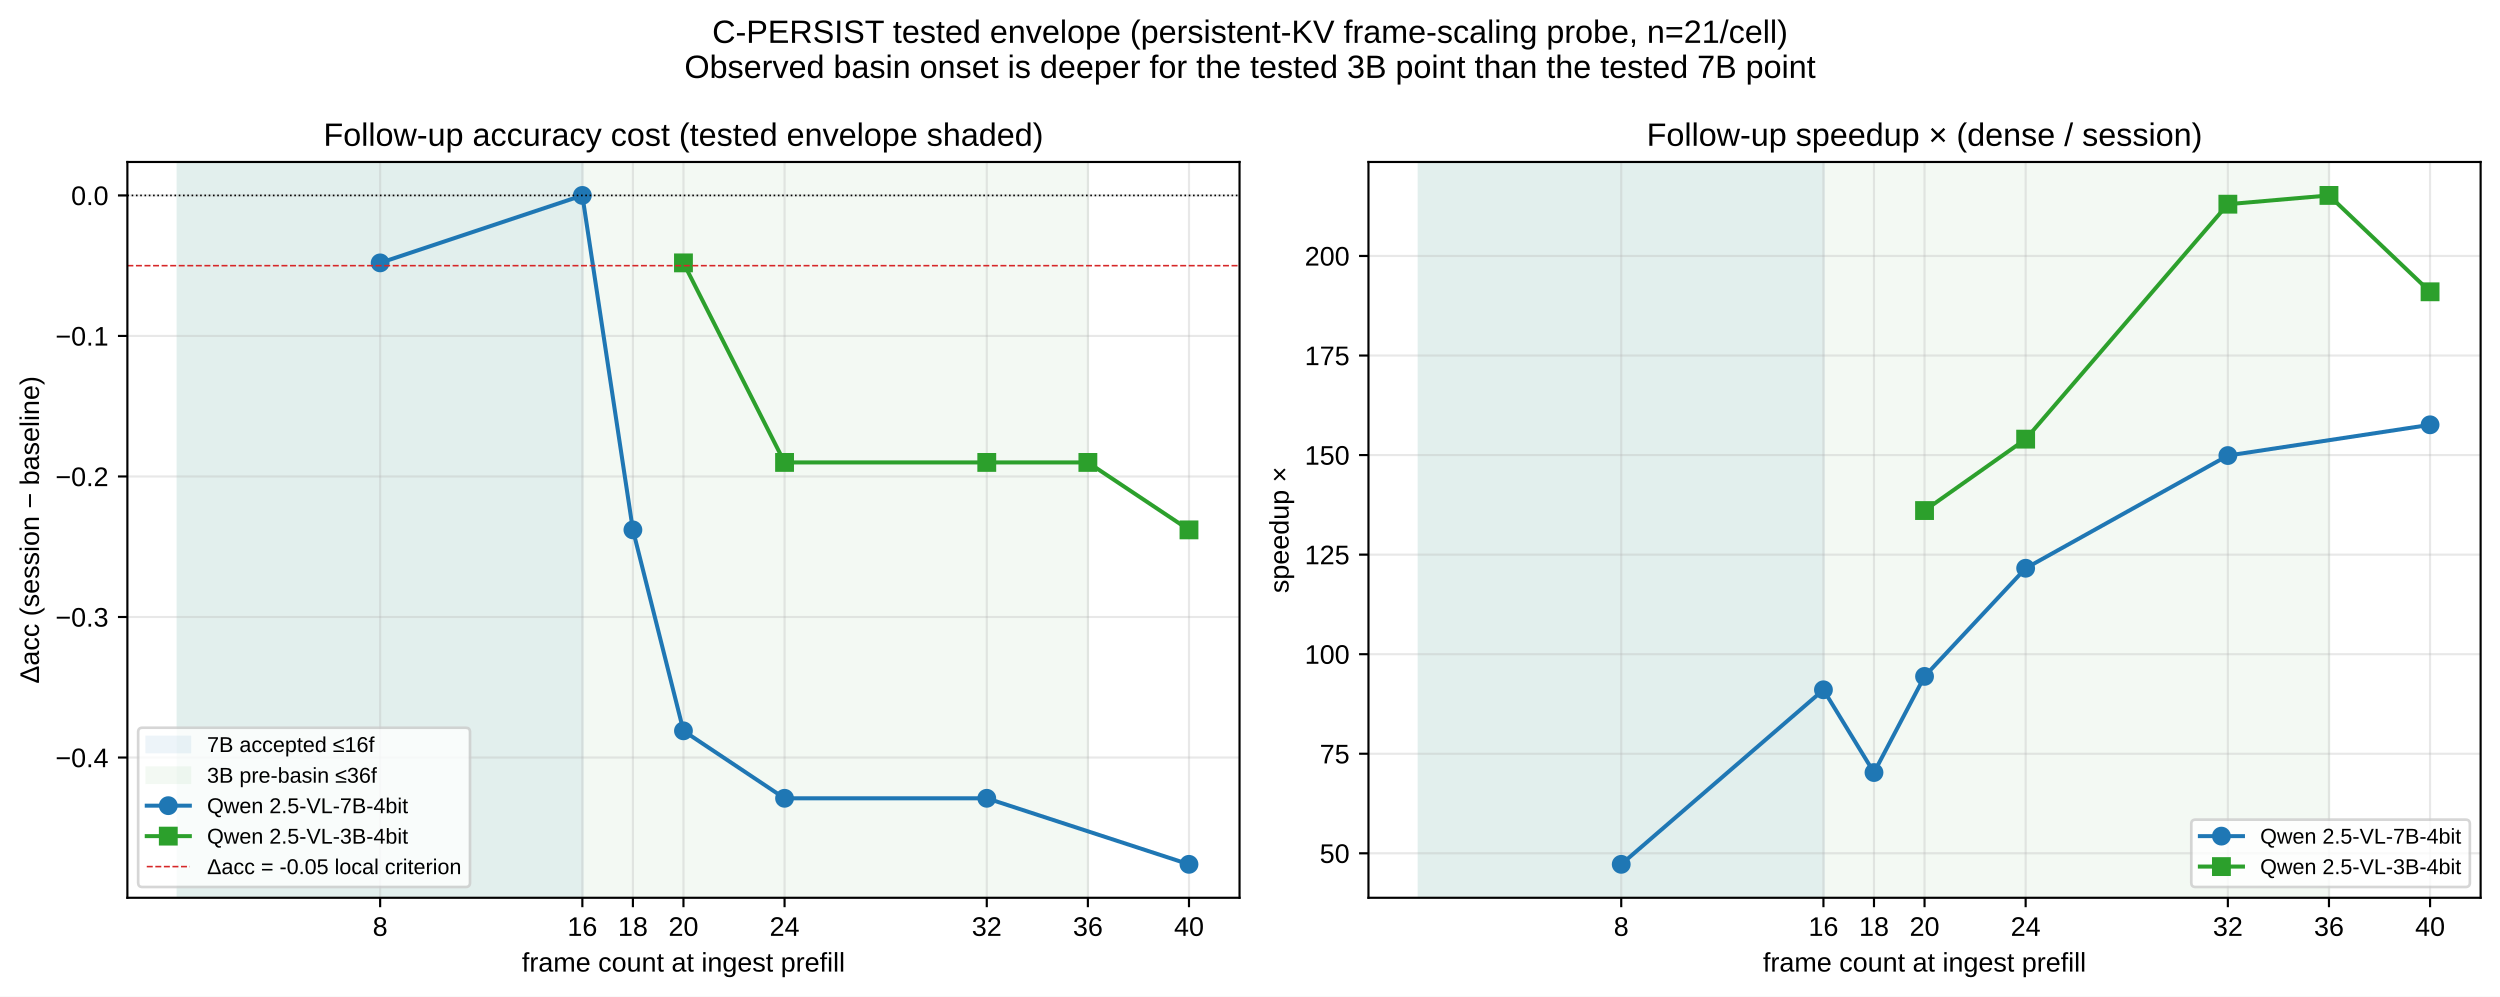
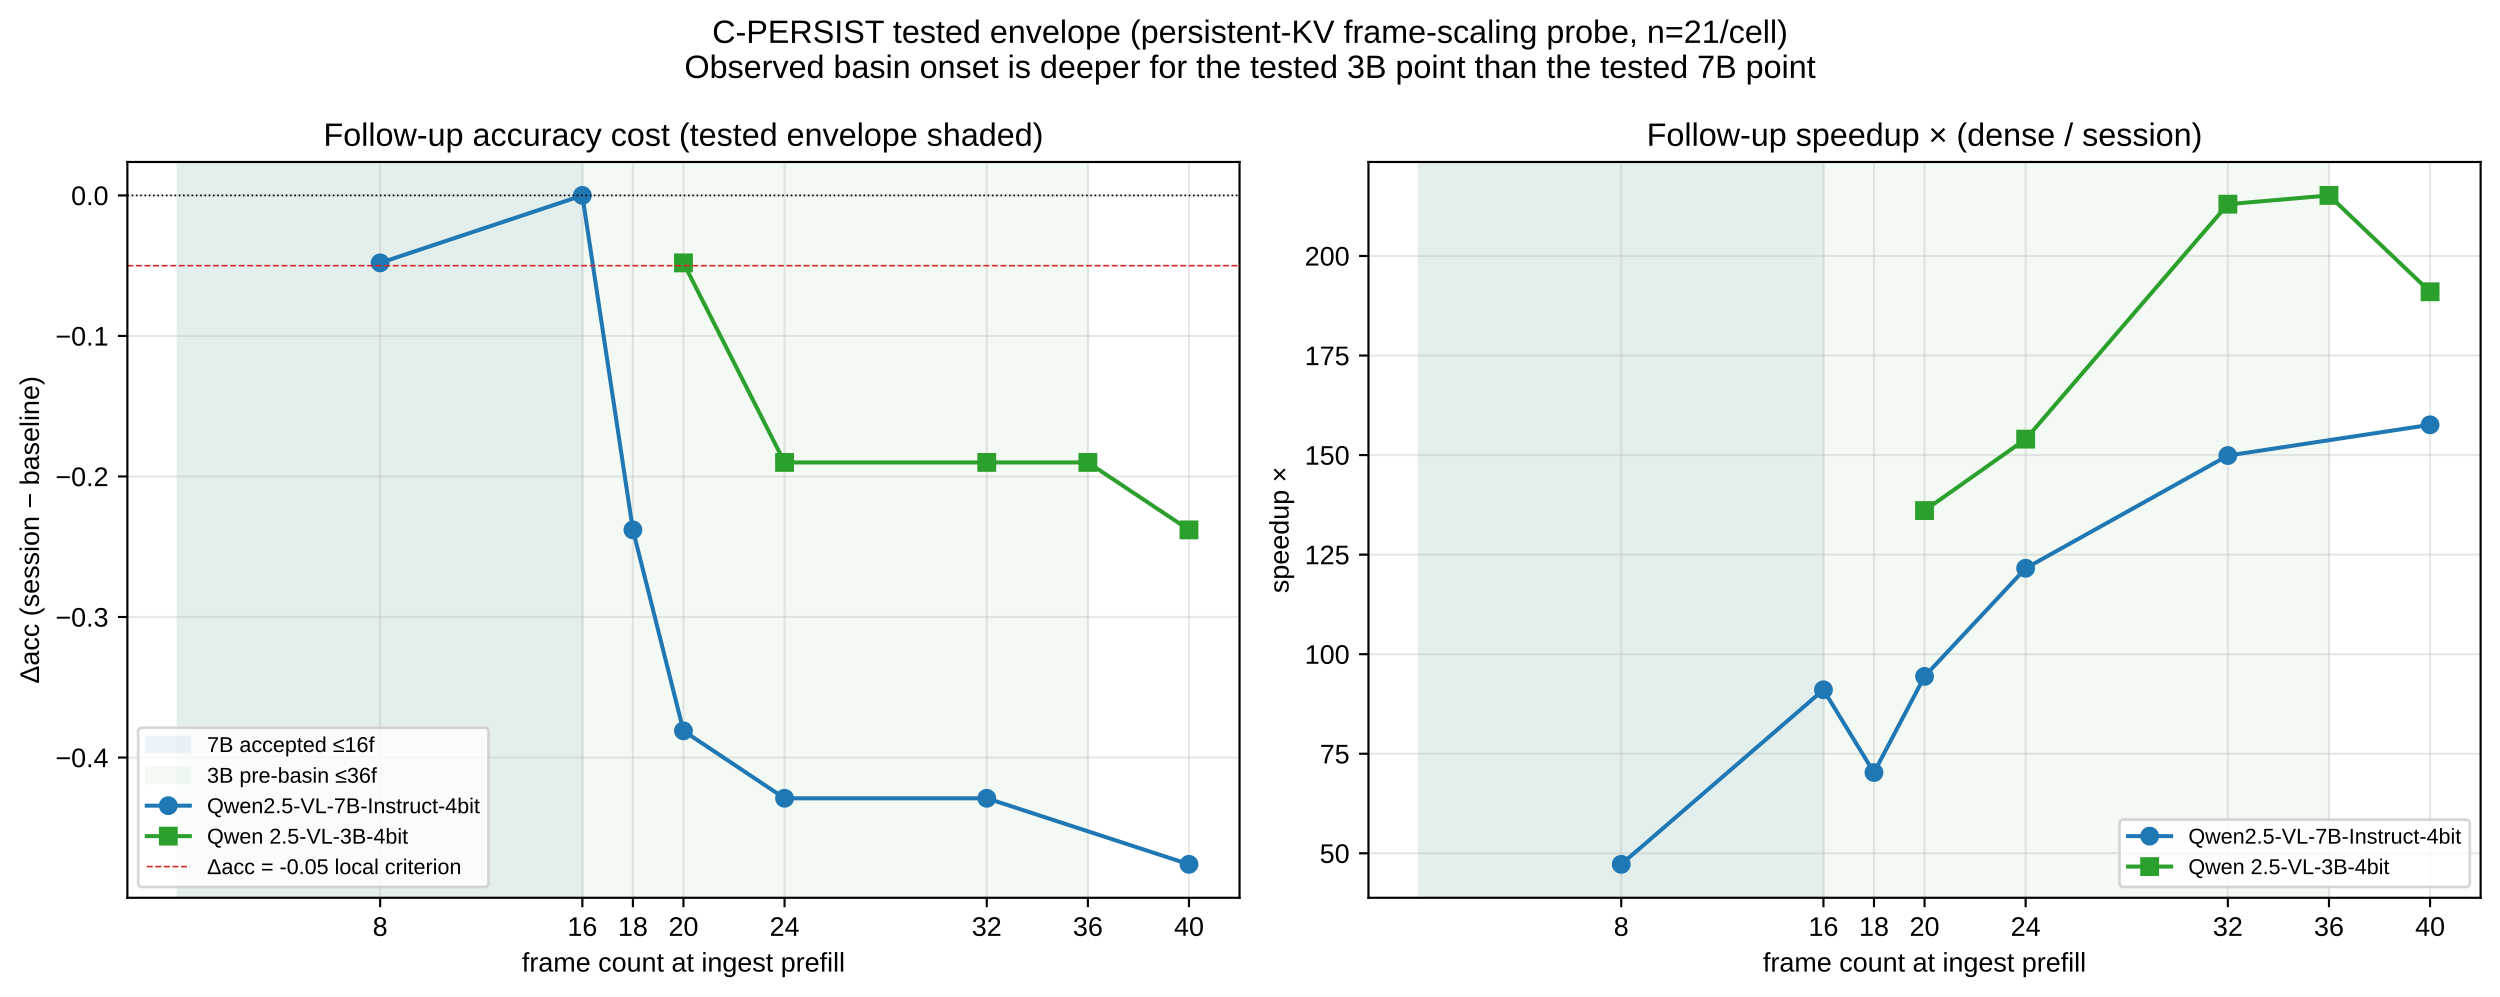
<svg xmlns="http://www.w3.org/2000/svg" xmlns:xlink="http://www.w3.org/1999/xlink" width="928.81pt" height="370.277pt" viewBox="0 0 928.81 370.277" version="1.1">
  <defs>
    <style type="text/css">*{stroke-linejoin: round; stroke-linecap: butt}</style>
  </defs>
  <g id="figure_1">
    <g id="patch_1">
      <path d="M 0 370.277 L 928.81 370.277 L 928.81 0 L 0 0 z " style="fill: #ffffff" />
    </g>
    <g id="axes_1">
      <g id="patch_2">
        <path d="M 47.325 333.547 L 460.517 333.547 L 460.517 60.18 L 47.325 60.18 z " style="fill: #ffffff" />
      </g>
      <g id="patch_3">
        <path d="M 66.106 333.547 L 216.358 333.547 L 216.358 60.18 L 66.106 60.18 z " clip-path="url(#p756c19a5de)" style="fill: #1f77b4; opacity: 0.08; stroke: #1f77b4; stroke-linejoin: miter" />
      </g>
      <g id="patch_4">
        <path d="M 66.106 333.547 L 404.173 333.547 L 404.173 60.18 L 66.106 60.18 z " clip-path="url(#p756c19a5de)" style="fill: #2ca02c; opacity: 0.06; stroke: #2ca02c; stroke-linejoin: miter" />
      </g>
      <g id="matplotlib.axis_1">
        <g id="xtick_1">
          <g id="line2d_1">
            <path d="M 141.232 333.547 L 141.232 60.18 " clip-path="url(#p756c19a5de)" style="fill: none; stroke: #b0b0b0; stroke-opacity: 0.3; stroke-width: 0.8; stroke-linecap: square" />
          </g>
          <g id="line2d_2">
            <defs>
              <path id="md0429d7e0f" d="M 0 0 L 0 3.5 " style="stroke: #000000; stroke-width: 0.8" />
            </defs>
            <g>
              <use xlink:href="#md0429d7e0f" x="141.232" y="333.547" style="stroke: #000000; stroke-width: 0.8" />
            </g>
          </g>
          <g id="text_1">
            <text style="font-size: 10px; font-family: 'Arial', 'Helvetica Neue', 'Helvetica', 'Liberation Sans', 'Nimbus Sans', sans-serif; text-anchor: middle" x="141.232" y="347.705" transform="rotate(-0 141.2324 347.7048)">8</text>
          </g>
        </g>
        <g id="xtick_2">
          <g id="line2d_3">
            <path d="M 216.358 333.547 L 216.358 60.18 " clip-path="url(#p756c19a5de)" style="fill: none; stroke: #b0b0b0; stroke-opacity: 0.3; stroke-width: 0.8; stroke-linecap: square" />
          </g>
          <g id="line2d_4">
            <g>
              <use xlink:href="#md0429d7e0f" x="216.358" y="333.547" style="stroke: #000000; stroke-width: 0.8" />
            </g>
          </g>
          <g id="text_2">
            <text style="font-size: 10px; font-family: 'Arial', 'Helvetica Neue', 'Helvetica', 'Liberation Sans', 'Nimbus Sans', sans-serif; text-anchor: middle" x="216.358" y="347.705" transform="rotate(-0 216.3583 347.7048)">16</text>
          </g>
        </g>
        <g id="xtick_3">
          <g id="line2d_5">
            <path d="M 235.14 333.547 L 235.14 60.18 " clip-path="url(#p756c19a5de)" style="fill: none; stroke: #b0b0b0; stroke-opacity: 0.3; stroke-width: 0.8; stroke-linecap: square" />
          </g>
          <g id="line2d_6">
            <g>
              <use xlink:href="#md0429d7e0f" x="235.14" y="333.547" style="stroke: #000000; stroke-width: 0.8" />
            </g>
          </g>
          <g id="text_3">
            <text style="font-size: 10px; font-family: 'Arial', 'Helvetica Neue', 'Helvetica', 'Liberation Sans', 'Nimbus Sans', sans-serif; text-anchor: middle" x="235.14" y="347.705" transform="rotate(-0 235.1398 347.7048)">18</text>
          </g>
        </g>
        <g id="xtick_4">
          <g id="line2d_7">
            <path d="M 253.921 333.547 L 253.921 60.18 " clip-path="url(#p756c19a5de)" style="fill: none; stroke: #b0b0b0; stroke-opacity: 0.3; stroke-width: 0.8; stroke-linecap: square" />
          </g>
          <g id="line2d_8">
            <g>
              <use xlink:href="#md0429d7e0f" x="253.921" y="333.547" style="stroke: #000000; stroke-width: 0.8" />
            </g>
          </g>
          <g id="text_4">
            <text style="font-size: 10px; font-family: 'Arial', 'Helvetica Neue', 'Helvetica', 'Liberation Sans', 'Nimbus Sans', sans-serif; text-anchor: middle" x="253.921" y="347.705" transform="rotate(-0 253.9212 347.7048)">20</text>
          </g>
        </g>
        <g id="xtick_5">
          <g id="line2d_9">
            <path d="M 291.484 333.547 L 291.484 60.18 " clip-path="url(#p756c19a5de)" style="fill: none; stroke: #b0b0b0; stroke-opacity: 0.3; stroke-width: 0.8; stroke-linecap: square" />
          </g>
          <g id="line2d_10">
            <g>
              <use xlink:href="#md0429d7e0f" x="291.484" y="333.547" style="stroke: #000000; stroke-width: 0.8" />
            </g>
          </g>
          <g id="text_5">
            <text style="font-size: 10px; font-family: 'Arial', 'Helvetica Neue', 'Helvetica', 'Liberation Sans', 'Nimbus Sans', sans-serif; text-anchor: middle" x="291.484" y="347.705" transform="rotate(-0 291.4842 347.7048)">24</text>
          </g>
        </g>
        <g id="xtick_6">
          <g id="line2d_11">
            <path d="M 366.61 333.547 L 366.61 60.18 " clip-path="url(#p756c19a5de)" style="fill: none; stroke: #b0b0b0; stroke-opacity: 0.3; stroke-width: 0.8; stroke-linecap: square" />
          </g>
          <g id="line2d_12">
            <g>
              <use xlink:href="#md0429d7e0f" x="366.61" y="333.547" style="stroke: #000000; stroke-width: 0.8" />
            </g>
          </g>
          <g id="text_6">
            <text style="font-size: 10px; font-family: 'Arial', 'Helvetica Neue', 'Helvetica', 'Liberation Sans', 'Nimbus Sans', sans-serif; text-anchor: middle" x="366.61" y="347.705" transform="rotate(-0 366.6101 347.7048)">32</text>
          </g>
        </g>
        <g id="xtick_7">
          <g id="line2d_13">
            <path d="M 404.173 333.547 L 404.173 60.18 " clip-path="url(#p756c19a5de)" style="fill: none; stroke: #b0b0b0; stroke-opacity: 0.3; stroke-width: 0.8; stroke-linecap: square" />
          </g>
          <g id="line2d_14">
            <g>
              <use xlink:href="#md0429d7e0f" x="404.173" y="333.547" style="stroke: #000000; stroke-width: 0.8" />
            </g>
          </g>
          <g id="text_7">
            <text style="font-size: 10px; font-family: 'Arial', 'Helvetica Neue', 'Helvetica', 'Liberation Sans', 'Nimbus Sans', sans-serif; text-anchor: middle" x="404.173" y="347.705" transform="rotate(-0 404.1731 347.7048)">36</text>
          </g>
        </g>
        <g id="xtick_8">
          <g id="line2d_15">
            <path d="M 441.736 333.547 L 441.736 60.18 " clip-path="url(#p756c19a5de)" style="fill: none; stroke: #b0b0b0; stroke-opacity: 0.3; stroke-width: 0.8; stroke-linecap: square" />
          </g>
          <g id="line2d_16">
            <g>
              <use xlink:href="#md0429d7e0f" x="441.736" y="333.547" style="stroke: #000000; stroke-width: 0.8" />
            </g>
          </g>
          <g id="text_8">
            <text style="font-size: 10px; font-family: 'Arial', 'Helvetica Neue', 'Helvetica', 'Liberation Sans', 'Nimbus Sans', sans-serif; text-anchor: middle" x="441.736" y="347.705" transform="rotate(-0 441.736 347.7048)">40</text>
          </g>
        </g>
        <g id="text_9">
          <text style="font-size: 10px; font-family: 'Arial', 'Helvetica Neue', 'Helvetica', 'Liberation Sans', 'Nimbus Sans', sans-serif; text-anchor: middle" x="253.921" y="360.972" transform="rotate(-0 253.9212 360.972)">frame count at ingest prefill</text>
        </g>
      </g>
      <g id="matplotlib.axis_2">
        <g id="ytick_1">
          <g id="line2d_17">
            <path d="M 47.325 281.442 L 460.517 281.442 " clip-path="url(#p756c19a5de)" style="fill: none; stroke: #b0b0b0; stroke-opacity: 0.3; stroke-width: 0.8; stroke-linecap: square" />
          </g>
          <g id="line2d_18">
            <defs>
              <path id="mc736e79892" d="M 0 0 L -3.5 0 " style="stroke: #000000; stroke-width: 0.8" />
            </defs>
            <g>
              <use xlink:href="#mc736e79892" x="47.325" y="281.442" style="stroke: #000000; stroke-width: 0.8" />
            </g>
          </g>
          <g id="text_10">
            <text style="font-size: 10px; font-family: 'Arial', 'Helvetica Neue', 'Helvetica', 'Liberation Sans', 'Nimbus Sans', sans-serif; text-anchor: end" x="40.325" y="285.021" transform="rotate(-0 40.325 285.0212)">−0.4</text>
          </g>
        </g>
        <g id="ytick_2">
          <g id="line2d_19">
            <path d="M 47.325 229.233 L 460.517 229.233 " clip-path="url(#p756c19a5de)" style="fill: none; stroke: #b0b0b0; stroke-opacity: 0.3; stroke-width: 0.8; stroke-linecap: square" />
          </g>
          <g id="line2d_20">
            <g>
              <use xlink:href="#mc736e79892" x="47.325" y="229.233" style="stroke: #000000; stroke-width: 0.8" />
            </g>
          </g>
          <g id="text_11">
            <text style="font-size: 10px; font-family: 'Arial', 'Helvetica Neue', 'Helvetica', 'Liberation Sans', 'Nimbus Sans', sans-serif; text-anchor: end" x="40.325" y="232.812" transform="rotate(-0 40.325 232.8121)">−0.3</text>
          </g>
        </g>
        <g id="ytick_3">
          <g id="line2d_21">
            <path d="M 47.325 177.024 L 460.517 177.024 " clip-path="url(#p756c19a5de)" style="fill: none; stroke: #b0b0b0; stroke-opacity: 0.3; stroke-width: 0.8; stroke-linecap: square" />
          </g>
          <g id="line2d_22">
            <g>
              <use xlink:href="#mc736e79892" x="47.325" y="177.024" style="stroke: #000000; stroke-width: 0.8" />
            </g>
          </g>
          <g id="text_12">
            <text style="font-size: 10px; font-family: 'Arial', 'Helvetica Neue', 'Helvetica', 'Liberation Sans', 'Nimbus Sans', sans-serif; text-anchor: end" x="40.325" y="180.603" transform="rotate(-0 40.325 180.6029)">−0.2</text>
          </g>
        </g>
        <g id="ytick_4">
          <g id="line2d_23">
            <path d="M 47.325 124.815 L 460.517 124.815 " clip-path="url(#p756c19a5de)" style="fill: none; stroke: #b0b0b0; stroke-opacity: 0.3; stroke-width: 0.8; stroke-linecap: square" />
          </g>
          <g id="line2d_24">
            <g>
              <use xlink:href="#mc736e79892" x="47.325" y="124.815" style="stroke: #000000; stroke-width: 0.8" />
            </g>
          </g>
          <g id="text_13">
            <text style="font-size: 10px; font-family: 'Arial', 'Helvetica Neue', 'Helvetica', 'Liberation Sans', 'Nimbus Sans', sans-serif; text-anchor: end" x="40.325" y="128.394" transform="rotate(-0 40.325 128.3938)">−0.1</text>
          </g>
        </g>
        <g id="ytick_5">
          <g id="line2d_25">
            <path d="M 47.325 72.606 L 460.517 72.606 " clip-path="url(#p756c19a5de)" style="fill: none; stroke: #b0b0b0; stroke-opacity: 0.3; stroke-width: 0.8; stroke-linecap: square" />
          </g>
          <g id="line2d_26">
            <g>
              <use xlink:href="#mc736e79892" x="47.325" y="72.606" style="stroke: #000000; stroke-width: 0.8" />
            </g>
          </g>
          <g id="text_14">
            <text style="font-size: 10px; font-family: 'Arial', 'Helvetica Neue', 'Helvetica', 'Liberation Sans', 'Nimbus Sans', sans-serif; text-anchor: end" x="40.325" y="76.185" transform="rotate(-0 40.325 76.18468)">0.0</text>
          </g>
        </g>
        <g id="text_15">
          <text style="font-size: 10px; font-family: 'Arial', 'Helvetica Neue', 'Helvetica', 'Liberation Sans', 'Nimbus Sans', sans-serif; text-anchor: middle" x="14.48" y="196.863" transform="rotate(-90 14.47969 196.8635)">Δacc (session − baseline)</text>
        </g>
      </g>
      <g id="line2d_27">
        <path d="M 141.232 97.666 L 216.358 72.606 L 235.14 196.863 L 253.921 271.523 L 291.484 296.583 L 366.61 296.583 L 441.736 321.121 " clip-path="url(#p756c19a5de)" style="fill: none; stroke: #1f77b4; stroke-width: 1.5; stroke-linecap: square" />
        <defs>
          <path id="m68dca2e5e0" d="M 0 3 C 0.796 3 1.559 2.684 2.121 2.121 C 2.684 1.559 3 0.796 3 0 C 3 -0.796 2.684 -1.559 2.121 -2.121 C 1.559 -2.684 0.796 -3 0 -3 C -0.796 -3 -1.559 -2.684 -2.121 -2.121 C -2.684 -1.559 -3 -0.796 -3 0 C -3 0.796 -2.684 1.559 -2.121 2.121 C -1.559 2.684 -0.796 3 0 3 z " style="stroke: #1f77b4" />
        </defs>
        <g clip-path="url(#p756c19a5de)">
          <use xlink:href="#m68dca2e5e0" x="141.232" y="97.666" style="fill: #1f77b4; stroke: #1f77b4" />
          <use xlink:href="#m68dca2e5e0" x="216.358" y="72.606" style="fill: #1f77b4; stroke: #1f77b4" />
          <use xlink:href="#m68dca2e5e0" x="235.14" y="196.863" style="fill: #1f77b4; stroke: #1f77b4" />
          <use xlink:href="#m68dca2e5e0" x="253.921" y="271.523" style="fill: #1f77b4; stroke: #1f77b4" />
          <use xlink:href="#m68dca2e5e0" x="291.484" y="296.583" style="fill: #1f77b4; stroke: #1f77b4" />
          <use xlink:href="#m68dca2e5e0" x="366.61" y="296.583" style="fill: #1f77b4; stroke: #1f77b4" />
          <use xlink:href="#m68dca2e5e0" x="441.736" y="321.121" style="fill: #1f77b4; stroke: #1f77b4" />
        </g>
      </g>
      <g id="line2d_28">
        <path d="M 253.921 97.666 L 291.484 171.803 L 366.61 171.803 L 404.173 171.803 L 441.736 196.863 " clip-path="url(#p756c19a5de)" style="fill: none; stroke: #2ca02c; stroke-width: 1.5; stroke-linecap: square" />
        <defs>
          <path id="me3d4f55d4b" d="M -3 3 L 3 3 L 3 -3 L -3 -3 z " style="stroke: #2ca02c; stroke-linejoin: miter" />
        </defs>
        <g clip-path="url(#p756c19a5de)">
          <use xlink:href="#me3d4f55d4b" x="253.921" y="97.666" style="fill: #2ca02c; stroke: #2ca02c; stroke-linejoin: miter" />
          <use xlink:href="#me3d4f55d4b" x="291.484" y="171.803" style="fill: #2ca02c; stroke: #2ca02c; stroke-linejoin: miter" />
          <use xlink:href="#me3d4f55d4b" x="366.61" y="171.803" style="fill: #2ca02c; stroke: #2ca02c; stroke-linejoin: miter" />
          <use xlink:href="#me3d4f55d4b" x="404.173" y="171.803" style="fill: #2ca02c; stroke: #2ca02c; stroke-linejoin: miter" />
          <use xlink:href="#me3d4f55d4b" x="441.736" y="196.863" style="fill: #2ca02c; stroke: #2ca02c; stroke-linejoin: miter" />
        </g>
      </g>
      <g id="line2d_29">
        <path d="M 47.325 72.606 L 460.517 72.606 " clip-path="url(#p756c19a5de)" style="fill: none; stroke-dasharray: 0.6,0.99; stroke-dashoffset: 0; stroke: #000000; stroke-width: 0.6" />
      </g>
      <g id="line2d_30">
        <path d="M 47.325 98.71 L 460.517 98.71 " clip-path="url(#p756c19a5de)" style="fill: none; stroke-dasharray: 2.22,0.96; stroke-dashoffset: 0; stroke: #d62728; stroke-width: 0.6" />
      </g>
      <g id="patch_5">
        <path d="M 47.325 333.547 L 47.325 60.18 " style="fill: none; stroke: #000000; stroke-width: 0.8; stroke-linejoin: miter; stroke-linecap: square" />
      </g>
      <g id="patch_6">
        <path d="M 460.517 333.547 L 460.517 60.18 " style="fill: none; stroke: #000000; stroke-width: 0.8; stroke-linejoin: miter; stroke-linecap: square" />
      </g>
      <g id="patch_7">
        <path d="M 47.325 333.547 L 460.517 333.547 " style="fill: none; stroke: #000000; stroke-width: 0.8; stroke-linejoin: miter; stroke-linecap: square" />
      </g>
      <g id="patch_8">
        <path d="M 47.325 60.18 L 460.517 60.18 " style="fill: none; stroke: #000000; stroke-width: 0.8; stroke-linejoin: miter; stroke-linecap: square" />
      </g>
      <g id="text_16">
        <text style="font-size: 12px; font-family: 'Arial', 'Helvetica Neue', 'Helvetica', 'Liberation Sans', 'Nimbus Sans', sans-serif; text-anchor: middle" x="253.921" y="54.18" transform="rotate(-0 253.9212 54.18)">Follow-up accuracy cost (tested envelope shaded)</text>
      </g>
      <g id="legend_1">
        <g id="patch_9">
-           <path d="M 52.925 329.547 L 173.016 329.547 Q 174.616 329.547 174.616 327.947 L 174.616 271.971 Q 174.616 270.371 173.016 270.371 L 52.925 270.371 Q 51.325 270.371 51.325 271.971 L 51.325 327.947 Q 51.325 329.547 52.925 329.547 z " style="fill: #ffffff; opacity: 0.8; stroke: #cccccc; stroke-linejoin: miter" />
+           <path d="M 52.925 329.547 L 179.894 329.547 Q 181.494 329.547 181.494 327.947 L 181.494 271.971 Q 181.494 270.371 179.894 270.371 L 52.925 270.371 Q 51.325 270.371 51.325 271.971 L 51.325 327.947 Q 51.325 329.547 52.925 329.547 z " style="fill: #ffffff; opacity: 0.8; stroke: #cccccc; stroke-linejoin: miter" />
        </g>
        <g id="patch_10">
          <path d="M 54.525 279.394 L 70.525 279.394 L 70.525 273.795 L 54.525 273.795 z " style="fill: #1f77b4; opacity: 0.08; stroke: #1f77b4; stroke-linejoin: miter" />
        </g>
        <g id="text_17">
          <text style="font-size: 8px; font-family: 'Arial', 'Helvetica Neue', 'Helvetica', 'Liberation Sans', 'Nimbus Sans', sans-serif; text-anchor: start" x="76.925" y="279.394" transform="rotate(-0 76.925 279.3945)">7B accepted ≤16f</text>
        </g>
        <g id="patch_11">
          <path d="M 54.525 290.808 L 70.525 290.808 L 70.525 285.208 L 54.525 285.208 z " style="fill: #2ca02c; opacity: 0.06; stroke: #2ca02c; stroke-linejoin: miter" />
        </g>
        <g id="text_18">
          <text style="font-size: 8px; font-family: 'Arial', 'Helvetica Neue', 'Helvetica', 'Liberation Sans', 'Nimbus Sans', sans-serif; text-anchor: start" x="76.925" y="290.808" transform="rotate(-0 76.925 290.8082)">3B pre-basin ≤36f</text>
        </g>
        <g id="line2d_31">
          <path d="M 54.525 299.325 L 62.525 299.325 L 70.525 299.325 " style="fill: none; stroke: #1f77b4; stroke-width: 1.5; stroke-linecap: square" />
          <g>
            <use xlink:href="#m68dca2e5e0" x="62.525" y="299.325" style="fill: #1f77b4; stroke: #1f77b4" />
          </g>
        </g>
        <g id="text_19">
-           <text style="font-size: 8px; font-family: 'Arial', 'Helvetica Neue', 'Helvetica', 'Liberation Sans', 'Nimbus Sans', sans-serif; text-anchor: start" x="76.925" y="302.125" transform="rotate(-0 76.925 302.1245)">Qwen 2.5-VL-7B-4bit</text>
+           <text style="font-size: 8px; font-family: 'Arial', 'Helvetica Neue', 'Helvetica', 'Liberation Sans', 'Nimbus Sans', sans-serif; text-anchor: start" x="76.925" y="302.125" transform="rotate(-0 76.925 302.1245)">Qwen2.5-VL-7B-Instruct-4bit</text>
        </g>
        <g id="line2d_32">
          <path d="M 54.525 310.641 L 62.525 310.641 L 70.525 310.641 " style="fill: none; stroke: #2ca02c; stroke-width: 1.5; stroke-linecap: square" />
          <g>
            <use xlink:href="#me3d4f55d4b" x="62.525" y="310.641" style="fill: #2ca02c; stroke: #2ca02c; stroke-linejoin: miter" />
          </g>
        </g>
        <g id="text_20">
          <text style="font-size: 8px; font-family: 'Arial', 'Helvetica Neue', 'Helvetica', 'Liberation Sans', 'Nimbus Sans', sans-serif; text-anchor: start" x="76.925" y="313.441" transform="rotate(-0 76.925 313.4407)">Qwen 2.5-VL-3B-4bit</text>
        </g>
        <g id="line2d_33">
          <path d="M 54.525 321.957 L 62.525 321.957 L 70.525 321.957 " style="fill: none; stroke-dasharray: 2.22,0.96; stroke-dashoffset: 0; stroke: #d62728; stroke-width: 0.6" />
        </g>
        <g id="text_21">
          <text style="font-size: 8px; font-family: 'Arial', 'Helvetica Neue', 'Helvetica', 'Liberation Sans', 'Nimbus Sans', sans-serif; text-anchor: start" x="76.925" y="324.757" transform="rotate(-0 76.925 324.757)">Δacc = -0.05 local criterion</text>
        </g>
      </g>
    </g>
    <g id="axes_2">
      <g id="patch_12">
        <path d="M 508.418 333.547 L 921.61 333.547 L 921.61 60.18 L 508.418 60.18 z " style="fill: #ffffff" />
      </g>
      <g id="patch_13">
        <path d="M 527.199 333.547 L 677.451 333.547 L 677.451 60.18 L 527.199 60.18 z " clip-path="url(#pb49dce96de)" style="fill: #1f77b4; opacity: 0.08; stroke: #1f77b4; stroke-linejoin: miter" />
      </g>
      <g id="patch_14">
        <path d="M 527.199 333.547 L 865.266 333.547 L 865.266 60.18 L 527.199 60.18 z " clip-path="url(#pb49dce96de)" style="fill: #2ca02c; opacity: 0.06; stroke: #2ca02c; stroke-linejoin: miter" />
      </g>
      <g id="matplotlib.axis_3">
        <g id="xtick_9">
          <g id="line2d_34">
            <path d="M 602.325 333.547 L 602.325 60.18 " clip-path="url(#pb49dce96de)" style="fill: none; stroke: #b0b0b0; stroke-opacity: 0.3; stroke-width: 0.8; stroke-linecap: square" />
          </g>
          <g id="line2d_35">
            <g>
              <use xlink:href="#md0429d7e0f" x="602.325" y="333.547" style="stroke: #000000; stroke-width: 0.8" />
            </g>
          </g>
          <g id="text_22">
            <text style="font-size: 10px; font-family: 'Arial', 'Helvetica Neue', 'Helvetica', 'Liberation Sans', 'Nimbus Sans', sans-serif; text-anchor: middle" x="602.325" y="347.705" transform="rotate(-0 602.3249 347.7048)">8</text>
          </g>
        </g>
        <g id="xtick_10">
          <g id="line2d_36">
            <path d="M 677.451 333.547 L 677.451 60.18 " clip-path="url(#pb49dce96de)" style="fill: none; stroke: #b0b0b0; stroke-opacity: 0.3; stroke-width: 0.8; stroke-linecap: square" />
          </g>
          <g id="line2d_37">
            <g>
              <use xlink:href="#md0429d7e0f" x="677.451" y="333.547" style="stroke: #000000; stroke-width: 0.8" />
            </g>
          </g>
          <g id="text_23">
            <text style="font-size: 10px; font-family: 'Arial', 'Helvetica Neue', 'Helvetica', 'Liberation Sans', 'Nimbus Sans', sans-serif; text-anchor: middle" x="677.451" y="347.705" transform="rotate(-0 677.4508 347.7048)">16</text>
          </g>
        </g>
        <g id="xtick_11">
          <g id="line2d_38">
            <path d="M 696.232 333.547 L 696.232 60.18 " clip-path="url(#pb49dce96de)" style="fill: none; stroke: #b0b0b0; stroke-opacity: 0.3; stroke-width: 0.8; stroke-linecap: square" />
          </g>
          <g id="line2d_39">
            <g>
              <use xlink:href="#md0429d7e0f" x="696.232" y="333.547" style="stroke: #000000; stroke-width: 0.8" />
            </g>
          </g>
          <g id="text_24">
            <text style="font-size: 10px; font-family: 'Arial', 'Helvetica Neue', 'Helvetica', 'Liberation Sans', 'Nimbus Sans', sans-serif; text-anchor: middle" x="696.232" y="347.705" transform="rotate(-0 696.2323 347.7048)">18</text>
          </g>
        </g>
        <g id="xtick_12">
          <g id="line2d_40">
            <path d="M 715.014 333.547 L 715.014 60.18 " clip-path="url(#pb49dce96de)" style="fill: none; stroke: #b0b0b0; stroke-opacity: 0.3; stroke-width: 0.8; stroke-linecap: square" />
          </g>
          <g id="line2d_41">
            <g>
              <use xlink:href="#md0429d7e0f" x="715.014" y="333.547" style="stroke: #000000; stroke-width: 0.8" />
            </g>
          </g>
          <g id="text_25">
            <text style="font-size: 10px; font-family: 'Arial', 'Helvetica Neue', 'Helvetica', 'Liberation Sans', 'Nimbus Sans', sans-serif; text-anchor: middle" x="715.014" y="347.705" transform="rotate(-0 715.0137 347.7048)">20</text>
          </g>
        </g>
        <g id="xtick_13">
          <g id="line2d_42">
            <path d="M 752.577 333.547 L 752.577 60.18 " clip-path="url(#pb49dce96de)" style="fill: none; stroke: #b0b0b0; stroke-opacity: 0.3; stroke-width: 0.8; stroke-linecap: square" />
          </g>
          <g id="line2d_43">
            <g>
              <use xlink:href="#md0429d7e0f" x="752.577" y="333.547" style="stroke: #000000; stroke-width: 0.8" />
            </g>
          </g>
          <g id="text_26">
            <text style="font-size: 10px; font-family: 'Arial', 'Helvetica Neue', 'Helvetica', 'Liberation Sans', 'Nimbus Sans', sans-serif; text-anchor: middle" x="752.577" y="347.705" transform="rotate(-0 752.5767 347.7048)">24</text>
          </g>
        </g>
        <g id="xtick_14">
          <g id="line2d_44">
            <path d="M 827.703 333.547 L 827.703 60.18 " clip-path="url(#pb49dce96de)" style="fill: none; stroke: #b0b0b0; stroke-opacity: 0.3; stroke-width: 0.8; stroke-linecap: square" />
          </g>
          <g id="line2d_45">
            <g>
              <use xlink:href="#md0429d7e0f" x="827.703" y="333.547" style="stroke: #000000; stroke-width: 0.8" />
            </g>
          </g>
          <g id="text_27">
            <text style="font-size: 10px; font-family: 'Arial', 'Helvetica Neue', 'Helvetica', 'Liberation Sans', 'Nimbus Sans', sans-serif; text-anchor: middle" x="827.703" y="347.705" transform="rotate(-0 827.7026 347.7048)">32</text>
          </g>
        </g>
        <g id="xtick_15">
          <g id="line2d_46">
            <path d="M 865.266 333.547 L 865.266 60.18 " clip-path="url(#pb49dce96de)" style="fill: none; stroke: #b0b0b0; stroke-opacity: 0.3; stroke-width: 0.8; stroke-linecap: square" />
          </g>
          <g id="line2d_47">
            <g>
              <use xlink:href="#md0429d7e0f" x="865.266" y="333.547" style="stroke: #000000; stroke-width: 0.8" />
            </g>
          </g>
          <g id="text_28">
            <text style="font-size: 10px; font-family: 'Arial', 'Helvetica Neue', 'Helvetica', 'Liberation Sans', 'Nimbus Sans', sans-serif; text-anchor: middle" x="865.266" y="347.705" transform="rotate(-0 865.2656 347.7048)">36</text>
          </g>
        </g>
        <g id="xtick_16">
          <g id="line2d_48">
            <path d="M 902.829 333.547 L 902.829 60.18 " clip-path="url(#pb49dce96de)" style="fill: none; stroke: #b0b0b0; stroke-opacity: 0.3; stroke-width: 0.8; stroke-linecap: square" />
          </g>
          <g id="line2d_49">
            <g>
              <use xlink:href="#md0429d7e0f" x="902.829" y="333.547" style="stroke: #000000; stroke-width: 0.8" />
            </g>
          </g>
          <g id="text_29">
            <text style="font-size: 10px; font-family: 'Arial', 'Helvetica Neue', 'Helvetica', 'Liberation Sans', 'Nimbus Sans', sans-serif; text-anchor: middle" x="902.829" y="347.705" transform="rotate(-0 902.8285 347.7048)">40</text>
          </g>
        </g>
        <g id="text_30">
          <text style="font-size: 10px; font-family: 'Arial', 'Helvetica Neue', 'Helvetica', 'Liberation Sans', 'Nimbus Sans', sans-serif; text-anchor: middle" x="715.014" y="360.972" transform="rotate(-0 715.0137 360.972)">frame count at ingest prefill</text>
        </g>
      </g>
      <g id="matplotlib.axis_4">
        <g id="ytick_6">
          <g id="line2d_50">
            <path d="M 508.418 317.023 L 921.61 317.023 " clip-path="url(#pb49dce96de)" style="fill: none; stroke: #b0b0b0; stroke-opacity: 0.3; stroke-width: 0.8; stroke-linecap: square" />
          </g>
          <g id="line2d_51">
            <g>
              <use xlink:href="#mc736e79892" x="508.418" y="317.023" style="stroke: #000000; stroke-width: 0.8" />
            </g>
          </g>
          <g id="text_31">
            <text style="font-size: 10px; font-family: 'Arial', 'Helvetica Neue', 'Helvetica', 'Liberation Sans', 'Nimbus Sans', sans-serif; text-anchor: end" x="501.418" y="320.602" transform="rotate(-0 501.4175 320.6019)">50</text>
          </g>
        </g>
        <g id="ytick_7">
          <g id="line2d_52">
            <path d="M 508.418 280.035 L 921.61 280.035 " clip-path="url(#pb49dce96de)" style="fill: none; stroke: #b0b0b0; stroke-opacity: 0.3; stroke-width: 0.8; stroke-linecap: square" />
          </g>
          <g id="line2d_53">
            <g>
              <use xlink:href="#mc736e79892" x="508.418" y="280.035" style="stroke: #000000; stroke-width: 0.8" />
            </g>
          </g>
          <g id="text_32">
            <text style="font-size: 10px; font-family: 'Arial', 'Helvetica Neue', 'Helvetica', 'Liberation Sans', 'Nimbus Sans', sans-serif; text-anchor: end" x="501.418" y="283.614" transform="rotate(-0 501.4175 283.6138)">75</text>
          </g>
        </g>
        <g id="ytick_8">
          <g id="line2d_54">
            <path d="M 508.418 243.047 L 921.61 243.047 " clip-path="url(#pb49dce96de)" style="fill: none; stroke: #b0b0b0; stroke-opacity: 0.3; stroke-width: 0.8; stroke-linecap: square" />
          </g>
          <g id="line2d_55">
            <g>
              <use xlink:href="#mc736e79892" x="508.418" y="243.047" style="stroke: #000000; stroke-width: 0.8" />
            </g>
          </g>
          <g id="text_33">
            <text style="font-size: 10px; font-family: 'Arial', 'Helvetica Neue', 'Helvetica', 'Liberation Sans', 'Nimbus Sans', sans-serif; text-anchor: end" x="501.418" y="246.626" transform="rotate(-0 501.4175 246.6257)">100</text>
          </g>
        </g>
        <g id="ytick_9">
          <g id="line2d_56">
            <path d="M 508.418 206.059 L 921.61 206.059 " clip-path="url(#pb49dce96de)" style="fill: none; stroke: #b0b0b0; stroke-opacity: 0.3; stroke-width: 0.8; stroke-linecap: square" />
          </g>
          <g id="line2d_57">
            <g>
              <use xlink:href="#mc736e79892" x="508.418" y="206.059" style="stroke: #000000; stroke-width: 0.8" />
            </g>
          </g>
          <g id="text_34">
            <text style="font-size: 10px; font-family: 'Arial', 'Helvetica Neue', 'Helvetica', 'Liberation Sans', 'Nimbus Sans', sans-serif; text-anchor: end" x="501.418" y="209.638" transform="rotate(-0 501.4175 209.6376)">125</text>
          </g>
        </g>
        <g id="ytick_10">
          <g id="line2d_58">
            <path d="M 508.418 169.071 L 921.61 169.071 " clip-path="url(#pb49dce96de)" style="fill: none; stroke: #b0b0b0; stroke-opacity: 0.3; stroke-width: 0.8; stroke-linecap: square" />
          </g>
          <g id="line2d_59">
            <g>
              <use xlink:href="#mc736e79892" x="508.418" y="169.071" style="stroke: #000000; stroke-width: 0.8" />
            </g>
          </g>
          <g id="text_35">
            <text style="font-size: 10px; font-family: 'Arial', 'Helvetica Neue', 'Helvetica', 'Liberation Sans', 'Nimbus Sans', sans-serif; text-anchor: end" x="501.418" y="172.65" transform="rotate(-0 501.4175 172.6496)">150</text>
          </g>
        </g>
        <g id="ytick_11">
          <g id="line2d_60">
            <path d="M 508.418 132.083 L 921.61 132.083 " clip-path="url(#pb49dce96de)" style="fill: none; stroke: #b0b0b0; stroke-opacity: 0.3; stroke-width: 0.8; stroke-linecap: square" />
          </g>
          <g id="line2d_61">
            <g>
              <use xlink:href="#mc736e79892" x="508.418" y="132.083" style="stroke: #000000; stroke-width: 0.8" />
            </g>
          </g>
          <g id="text_36">
            <text style="font-size: 10px; font-family: 'Arial', 'Helvetica Neue', 'Helvetica', 'Liberation Sans', 'Nimbus Sans', sans-serif; text-anchor: end" x="501.418" y="135.661" transform="rotate(-0 501.4175 135.6615)">175</text>
          </g>
        </g>
        <g id="ytick_12">
          <g id="line2d_62">
            <path d="M 508.418 95.095 L 921.61 95.095 " clip-path="url(#pb49dce96de)" style="fill: none; stroke: #b0b0b0; stroke-opacity: 0.3; stroke-width: 0.8; stroke-linecap: square" />
          </g>
          <g id="line2d_63">
            <g>
              <use xlink:href="#mc736e79892" x="508.418" y="95.095" style="stroke: #000000; stroke-width: 0.8" />
            </g>
          </g>
          <g id="text_37">
            <text style="font-size: 10px; font-family: 'Arial', 'Helvetica Neue', 'Helvetica', 'Liberation Sans', 'Nimbus Sans', sans-serif; text-anchor: end" x="501.418" y="98.673" transform="rotate(-0 501.4175 98.67343)">200</text>
          </g>
        </g>
        <g id="text_38">
          <text style="font-size: 10px; font-family: 'Arial', 'Helvetica Neue', 'Helvetica', 'Liberation Sans', 'Nimbus Sans', sans-serif; text-anchor: middle" x="478.747" y="196.863" transform="rotate(-90 478.7472 196.8635)">speedup ×</text>
        </g>
      </g>
      <g id="line2d_64">
        <path d="M 602.325 321.121 L 677.451 256.274 L 696.232 287.018 L 715.014 251.303 L 752.577 211.119 L 827.703 169.248 L 902.829 157.826 " clip-path="url(#pb49dce96de)" style="fill: none; stroke: #1f77b4; stroke-width: 1.5; stroke-linecap: square" />
        <g clip-path="url(#pb49dce96de)">
          <use xlink:href="#m68dca2e5e0" x="602.325" y="321.121" style="fill: #1f77b4; stroke: #1f77b4" />
          <use xlink:href="#m68dca2e5e0" x="677.451" y="256.274" style="fill: #1f77b4; stroke: #1f77b4" />
          <use xlink:href="#m68dca2e5e0" x="696.232" y="287.018" style="fill: #1f77b4; stroke: #1f77b4" />
          <use xlink:href="#m68dca2e5e0" x="715.014" y="251.303" style="fill: #1f77b4; stroke: #1f77b4" />
          <use xlink:href="#m68dca2e5e0" x="752.577" y="211.119" style="fill: #1f77b4; stroke: #1f77b4" />
          <use xlink:href="#m68dca2e5e0" x="827.703" y="169.248" style="fill: #1f77b4; stroke: #1f77b4" />
          <use xlink:href="#m68dca2e5e0" x="902.829" y="157.826" style="fill: #1f77b4; stroke: #1f77b4" />
        </g>
      </g>
      <g id="line2d_65">
        <path d="M 715.014 189.68 L 752.577 163.153 L 827.703 75.861 L 865.266 72.606 L 902.829 108.41 " clip-path="url(#pb49dce96de)" style="fill: none; stroke: #2ca02c; stroke-width: 1.5; stroke-linecap: square" />
        <g clip-path="url(#pb49dce96de)">
          <use xlink:href="#me3d4f55d4b" x="715.014" y="189.68" style="fill: #2ca02c; stroke: #2ca02c; stroke-linejoin: miter" />
          <use xlink:href="#me3d4f55d4b" x="752.577" y="163.153" style="fill: #2ca02c; stroke: #2ca02c; stroke-linejoin: miter" />
          <use xlink:href="#me3d4f55d4b" x="827.703" y="75.861" style="fill: #2ca02c; stroke: #2ca02c; stroke-linejoin: miter" />
          <use xlink:href="#me3d4f55d4b" x="865.266" y="72.606" style="fill: #2ca02c; stroke: #2ca02c; stroke-linejoin: miter" />
          <use xlink:href="#me3d4f55d4b" x="902.829" y="108.41" style="fill: #2ca02c; stroke: #2ca02c; stroke-linejoin: miter" />
        </g>
      </g>
      <g id="patch_15">
        <path d="M 508.418 333.547 L 508.418 60.18 " style="fill: none; stroke: #000000; stroke-width: 0.8; stroke-linejoin: miter; stroke-linecap: square" />
      </g>
      <g id="patch_16">
        <path d="M 921.61 333.547 L 921.61 60.18 " style="fill: none; stroke: #000000; stroke-width: 0.8; stroke-linejoin: miter; stroke-linecap: square" />
      </g>
      <g id="patch_17">
        <path d="M 508.418 333.547 L 921.61 333.547 " style="fill: none; stroke: #000000; stroke-width: 0.8; stroke-linejoin: miter; stroke-linecap: square" />
      </g>
      <g id="patch_18">
        <path d="M 508.418 60.18 L 921.61 60.18 " style="fill: none; stroke: #000000; stroke-width: 0.8; stroke-linejoin: miter; stroke-linecap: square" />
      </g>
      <g id="text_39">
        <text style="font-size: 12px; font-family: 'Arial', 'Helvetica Neue', 'Helvetica', 'Liberation Sans', 'Nimbus Sans', sans-serif; text-anchor: middle" x="715.014" y="54.18" transform="rotate(-0 715.0137 54.18)">Follow-up speedup × (dense / session)</text>
      </g>
      <g id="legend_2">
        <g id="patch_19">
-           <path d="M 815.711 329.547 L 916.01 329.547 Q 917.61 329.547 917.61 327.947 L 917.61 306.115 Q 917.61 304.514 916.01 304.514 L 815.711 304.514 Q 814.111 304.514 814.111 306.115 L 814.111 327.947 Q 814.111 329.547 815.711 329.547 z " style="fill: #ffffff; opacity: 0.8; stroke: #cccccc; stroke-linejoin: miter" />
+           <path d="M 789.041 329.547 L 916.01 329.547 Q 917.61 329.547 917.61 327.947 L 917.61 306.115 Q 917.61 304.514 916.01 304.514 L 789.041 304.514 Q 787.441 304.514 787.441 306.115 L 787.441 327.947 Q 787.441 329.547 789.041 329.547 z " style="fill: #ffffff; opacity: 0.8; stroke: #cccccc; stroke-linejoin: miter" />
        </g>
        <g id="line2d_66">
-           <path d="M 817.311 310.641 L 825.311 310.641 L 833.311 310.641 " style="fill: none; stroke: #1f77b4; stroke-width: 1.5; stroke-linecap: square" />
+           <path d="M 790.641 310.641 L 798.641 310.641 L 806.641 310.641 " style="fill: none; stroke: #1f77b4; stroke-width: 1.5; stroke-linecap: square" />
          <g>
-             <use xlink:href="#m68dca2e5e0" x="825.311" y="310.641" style="fill: #1f77b4; stroke: #1f77b4" />
+             <use xlink:href="#m68dca2e5e0" x="798.641" y="310.641" style="fill: #1f77b4; stroke: #1f77b4" />
          </g>
        </g>
        <g id="text_40">
-           <text style="font-size: 8px; font-family: 'Arial', 'Helvetica Neue', 'Helvetica', 'Liberation Sans', 'Nimbus Sans', sans-serif; text-anchor: start" x="839.711" y="313.441" transform="rotate(-0 839.7112 313.4407)">Qwen 2.5-VL-7B-4bit</text>
+           <text style="font-size: 8px; font-family: 'Arial', 'Helvetica Neue', 'Helvetica', 'Liberation Sans', 'Nimbus Sans', sans-serif; text-anchor: start" x="813.041" y="313.441" transform="rotate(-0 813.0412 313.4407)">Qwen2.5-VL-7B-Instruct-4bit</text>
        </g>
        <g id="line2d_67">
-           <path d="M 817.311 321.957 L 825.311 321.957 L 833.311 321.957 " style="fill: none; stroke: #2ca02c; stroke-width: 1.5; stroke-linecap: square" />
+           <path d="M 790.641 321.957 L 798.641 321.957 L 806.641 321.957 " style="fill: none; stroke: #2ca02c; stroke-width: 1.5; stroke-linecap: square" />
          <g>
-             <use xlink:href="#me3d4f55d4b" x="825.311" y="321.957" style="fill: #2ca02c; stroke: #2ca02c; stroke-linejoin: miter" />
+             <use xlink:href="#me3d4f55d4b" x="798.641" y="321.957" style="fill: #2ca02c; stroke: #2ca02c; stroke-linejoin: miter" />
          </g>
        </g>
        <g id="text_41">
-           <text style="font-size: 8px; font-family: 'Arial', 'Helvetica Neue', 'Helvetica', 'Liberation Sans', 'Nimbus Sans', sans-serif; text-anchor: start" x="839.711" y="324.757" transform="rotate(-0 839.7112 324.757)">Qwen 2.5-VL-3B-4bit</text>
+           <text style="font-size: 8px; font-family: 'Arial', 'Helvetica Neue', 'Helvetica', 'Liberation Sans', 'Nimbus Sans', sans-serif; text-anchor: start" x="813.041" y="324.757" transform="rotate(-0 813.0412 324.757)">Qwen 2.5-VL-3B-4bit</text>
        </g>
      </g>
    </g>
    <g id="text_42">
      <text style="font-size: 12px; font-family: 'Arial', 'Helvetica Neue', 'Helvetica', 'Liberation Sans', 'Nimbus Sans', sans-serif" transform="translate(264.6006 15.93562)">C-PERSIST tested envelope (persistent-KV frame-scaling probe, n=21/cell)</text>
      <text style="font-size: 12px; font-family: 'Arial', 'Helvetica Neue', 'Helvetica', 'Liberation Sans', 'Nimbus Sans', sans-serif" transform="translate(254.2881 28.953)">Observed basin onset is deeper for the tested 3B point than the tested 7B point</text>
    </g>
  </g>
  <defs>
    <clipPath id="p756c19a5de">
      <rect x="47.325" y="60.18" width="413.192" height="273.367" />
    </clipPath>
    <clipPath id="pb49dce96de">
      <rect x="508.418" y="60.18" width="413.192" height="273.367" />
    </clipPath>
  </defs>
</svg>
